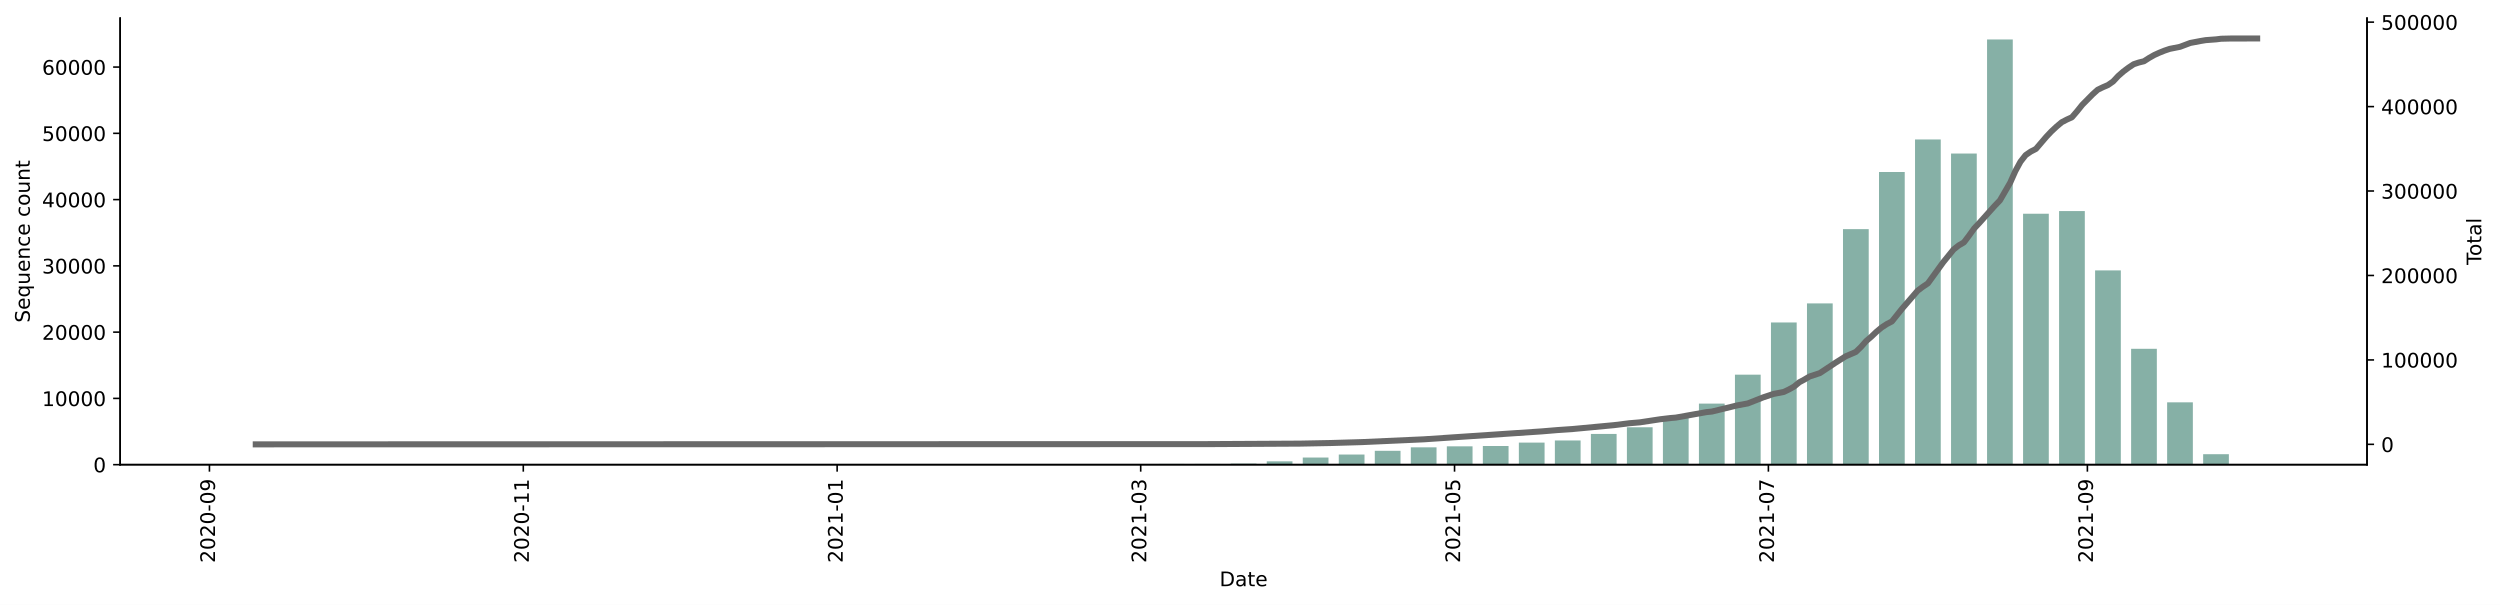
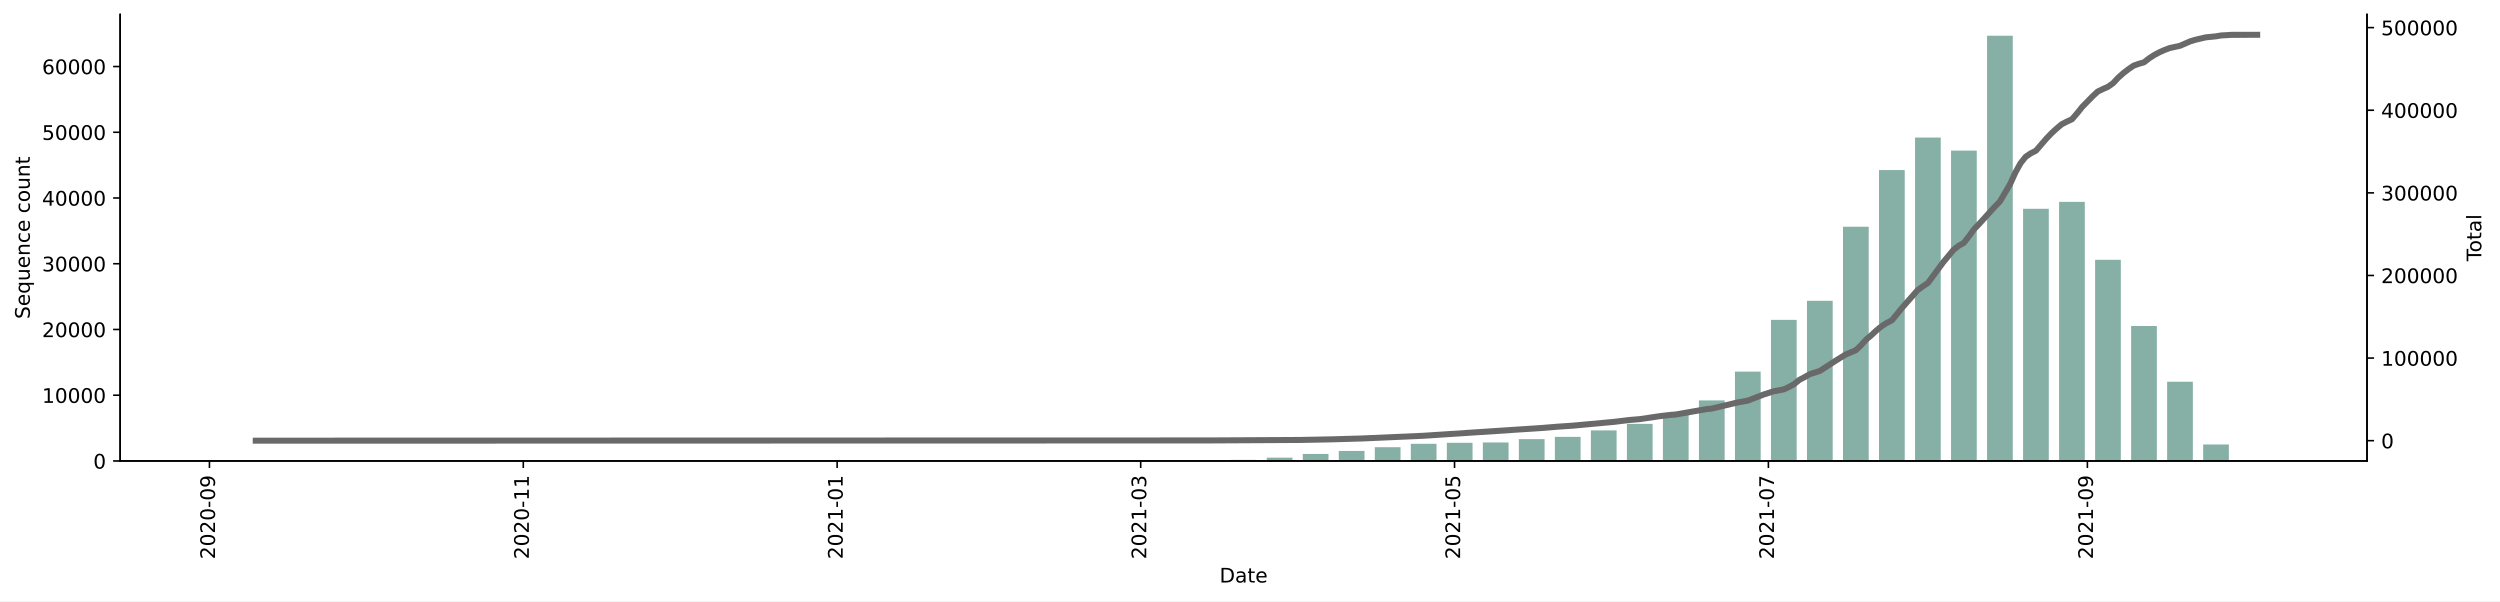
- <svg xmlns="http://www.w3.org/2000/svg" xmlns:xlink="http://www.w3.org/1999/xlink" height="300.45pt" version="1.1" viewBox="0 0 1241.744 300.45" width="1241.744pt">
+ <svg xmlns="http://www.w3.org/2000/svg" xmlns:xlink="http://www.w3.org/1999/xlink" height="298.621pt" version="1.1" viewBox="0 0 1241.744 298.621" width="1241.744pt">
  <defs>
    <style type="text/css">*{stroke-linecap:butt;stroke-linejoin:round;}</style>
  </defs>
  <g id="figure_1">
    <g id="patch_1">
-       <path d="M 0 300.45  L 1241.744 300.45  L 1241.744 0  L 0 0  z " style="fill:#ffffff;" />
+       <path d="M 0 298.621  L 1241.744 298.621  L 1241.744 0  L 0 0  z " style="fill:#ffffff;" />
    </g>
    <g id="axes_1">
      <g id="patch_2">
-         <path d="M 59.691 230.789  L 1175.691 230.789  L 1175.691 9.029  L 59.691 9.029  z " style="fill:#ffffff;" />
+         <path d="M 59.691 228.96  L 1175.691 228.96  L 1175.691 7.2  L 59.691 7.2  z " style="fill:#ffffff;" />
      </g>
      <g id="patch_3">
-         <path clip-path="url(#p1d1ba08c7b)" d="M 110.418 230.789  L 123.196 230.789  L 123.196 230.786  L 110.418 230.786  z " style="fill:#86b0a6;" />
+         <path clip-path="url(#p1237e30889)" d="M 110.418 228.96  L 123.196 228.96  L 123.196 228.957  L 110.418 228.957  z " style="fill:#86b0a6;" />
      </g>
      <g id="patch_4">
-         <path clip-path="url(#p1d1ba08c7b)" d="M 146.195 230.789  L 158.973 230.789  L 158.973 230.786  L 146.195 230.786  z " style="fill:#86b0a6;" />
+         <path clip-path="url(#p1237e30889)" d="M 146.195 228.96  L 158.973 228.96  L 158.973 228.957  L 146.195 228.957  z " style="fill:#86b0a6;" />
      </g>
      <g id="patch_5">
-         <path clip-path="url(#p1d1ba08c7b)" d="M 235.639 230.789  L 248.417 230.789  L 248.417 230.786  L 235.639 230.786  z " style="fill:#86b0a6;" />
+         <path clip-path="url(#p1237e30889)" d="M 235.639 228.96  L 248.417 228.96  L 248.417 228.957  L 235.639 228.957  z " style="fill:#86b0a6;" />
      </g>
      <g id="patch_6">
-         <path clip-path="url(#p1d1ba08c7b)" d="M 253.528 230.789  L 266.305 230.789  L 266.305 230.786  L 253.528 230.786  z " style="fill:#86b0a6;" />
+         <path clip-path="url(#p1237e30889)" d="M 253.528 228.96  L 266.305 228.96  L 266.305 228.957  L 253.528 228.957  z " style="fill:#86b0a6;" />
      </g>
      <g id="patch_7">
-         <path clip-path="url(#p1d1ba08c7b)" d="M 289.305 230.789  L 302.083 230.789  L 302.083 230.786  L 289.305 230.786  z " style="fill:#86b0a6;" />
+         <path clip-path="url(#p1237e30889)" d="M 289.305 228.96  L 302.083 228.96  L 302.083 228.957  L 289.305 228.957  z " style="fill:#86b0a6;" />
      </g>
      <g id="patch_8">
-         <path clip-path="url(#p1d1ba08c7b)" d="M 325.082 230.789  L 337.86 230.789  L 337.86 230.786  L 325.082 230.786  z " style="fill:#86b0a6;" />
+         <path clip-path="url(#p1237e30889)" d="M 325.082 228.96  L 337.86 228.96  L 337.86 228.957  L 325.082 228.957  z " style="fill:#86b0a6;" />
      </g>
      <g id="patch_9">
-         <path clip-path="url(#p1d1ba08c7b)" d="M 342.971 230.789  L 355.749 230.789  L 355.749 230.783  L 342.971 230.783  z " style="fill:#86b0a6;" />
+         <path clip-path="url(#p1237e30889)" d="M 342.971 228.96  L 355.749 228.96  L 355.749 228.953  L 342.971 228.953  z " style="fill:#86b0a6;" />
      </g>
      <g id="patch_10">
-         <path clip-path="url(#p1d1ba08c7b)" d="M 360.86 230.789  L 373.637 230.789  L 373.637 230.786  L 360.86 230.786  z " style="fill:#86b0a6;" />
+         <path clip-path="url(#p1237e30889)" d="M 360.86 228.96  L 373.637 228.96  L 373.637 228.957  L 360.86 228.957  z " style="fill:#86b0a6;" />
      </g>
      <g id="patch_11">
-         <path clip-path="url(#p1d1ba08c7b)" d="M 378.749 230.789  L 391.526 230.789  L 391.526 230.786  L 378.749 230.786  z " style="fill:#86b0a6;" />
+         <path clip-path="url(#p1237e30889)" d="M 378.749 228.96  L 391.526 228.96  L 391.526 228.957  L 378.749 228.957  z " style="fill:#86b0a6;" />
      </g>
      <g id="patch_12">
-         <path clip-path="url(#p1d1ba08c7b)" d="M 414.526 230.789  L 427.304 230.789  L 427.304 230.677  L 414.526 230.677  z " style="fill:#86b0a6;" />
+         <path clip-path="url(#p1237e30889)" d="M 414.526 228.96  L 427.304 228.96  L 427.304 228.849  L 414.526 228.849  z " style="fill:#86b0a6;" />
      </g>
      <g id="patch_13">
-         <path clip-path="url(#p1d1ba08c7b)" d="M 432.415 230.789  L 445.192 230.789  L 445.192 230.786  L 432.415 230.786  z " style="fill:#86b0a6;" />
+         <path clip-path="url(#p1237e30889)" d="M 432.415 228.96  L 445.192 228.96  L 445.192 228.957  L 432.415 228.957  z " style="fill:#86b0a6;" />
      </g>
      <g id="patch_14">
-         <path clip-path="url(#p1d1ba08c7b)" d="M 450.303 230.789  L 463.081 230.789  L 463.081 230.786  L 450.303 230.786  z " style="fill:#86b0a6;" />
+         <path clip-path="url(#p1237e30889)" d="M 450.303 228.96  L 463.081 228.96  L 463.081 228.957  L 450.303 228.957  z " style="fill:#86b0a6;" />
      </g>
      <g id="patch_15">
-         <path clip-path="url(#p1d1ba08c7b)" d="M 468.192 230.789  L 480.97 230.789  L 480.97 230.766  L 468.192 230.766  z " style="fill:#86b0a6;" />
+         <path clip-path="url(#p1237e30889)" d="M 468.192 228.96  L 480.97 228.96  L 480.97 228.937  L 468.192 228.937  z " style="fill:#86b0a6;" />
      </g>
      <g id="patch_16">
-         <path clip-path="url(#p1d1ba08c7b)" d="M 486.081 230.789  L 498.858 230.789  L 498.858 230.713  L 486.081 230.713  z " style="fill:#86b0a6;" />
+         <path clip-path="url(#p1237e30889)" d="M 486.081 228.96  L 498.858 228.96  L 498.858 228.885  L 486.081 228.885  z " style="fill:#86b0a6;" />
      </g>
      <g id="patch_17">
-         <path clip-path="url(#p1d1ba08c7b)" d="M 503.97 230.789  L 516.747 230.789  L 516.747 230.634  L 503.97 230.634  z " style="fill:#86b0a6;" />
+         <path clip-path="url(#p1237e30889)" d="M 503.97 228.96  L 516.747 228.96  L 516.747 228.807  L 503.97 228.807  z " style="fill:#86b0a6;" />
      </g>
      <g id="patch_18">
-         <path clip-path="url(#p1d1ba08c7b)" d="M 521.858 230.789  L 534.636 230.789  L 534.636 230.786  L 521.858 230.786  z " style="fill:#86b0a6;" />
+         <path clip-path="url(#p1237e30889)" d="M 521.858 228.96  L 534.636 228.96  L 534.636 228.957  L 521.858 228.957  z " style="fill:#86b0a6;" />
      </g>
      <g id="patch_19">
-         <path clip-path="url(#p1d1ba08c7b)" d="M 539.747 230.789  L 552.525 230.789  L 552.525 230.769  L 539.747 230.769  z " style="fill:#86b0a6;" />
+         <path clip-path="url(#p1237e30889)" d="M 539.747 228.96  L 552.525 228.96  L 552.525 228.94  L 539.747 228.94  z " style="fill:#86b0a6;" />
      </g>
      <g id="patch_20">
-         <path clip-path="url(#p1d1ba08c7b)" d="M 557.636 230.789  L 570.413 230.789  L 570.413 230.654  L 557.636 230.654  z " style="fill:#86b0a6;" />
+         <path clip-path="url(#p1237e30889)" d="M 557.636 228.96  L 570.413 228.96  L 570.413 228.826  L 557.636 228.826  z " style="fill:#86b0a6;" />
      </g>
      <g id="patch_21">
-         <path clip-path="url(#p1d1ba08c7b)" d="M 575.524 230.789  L 588.302 230.789  L 588.302 230.45  L 575.524 230.45  z " style="fill:#86b0a6;" />
+         <path clip-path="url(#p1237e30889)" d="M 575.524 228.96  L 588.302 228.96  L 588.302 228.624  L 575.524 228.624  z " style="fill:#86b0a6;" />
      </g>
      <g id="patch_22">
-         <path clip-path="url(#p1d1ba08c7b)" d="M 593.413 230.789  L 606.191 230.789  L 606.191 230.444  L 593.413 230.444  z " style="fill:#86b0a6;" />
+         <path clip-path="url(#p1237e30889)" d="M 593.413 228.96  L 606.191 228.96  L 606.191 228.617  L 593.413 228.617  z " style="fill:#86b0a6;" />
      </g>
      <g id="patch_23">
-         <path clip-path="url(#p1d1ba08c7b)" d="M 611.302 230.789  L 624.079 230.789  L 624.079 230.256  L 611.302 230.256  z " style="fill:#86b0a6;" />
+         <path clip-path="url(#p1237e30889)" d="M 611.302 228.96  L 624.079 228.96  L 624.079 228.431  L 611.302 228.431  z " style="fill:#86b0a6;" />
      </g>
      <g id="patch_24">
-         <path clip-path="url(#p1d1ba08c7b)" d="M 629.191 230.789  L 641.968 230.789  L 641.968 229.13  L 629.191 229.13  z " style="fill:#86b0a6;" />
+         <path clip-path="url(#p1237e30889)" d="M 629.191 228.96  L 641.968 228.96  L 641.968 227.314  L 629.191 227.314  z " style="fill:#86b0a6;" />
      </g>
      <g id="patch_25">
-         <path clip-path="url(#p1d1ba08c7b)" d="M 647.079 230.789  L 659.857 230.789  L 659.857 227.255  L 647.079 227.255  z " style="fill:#86b0a6;" />
+         <path clip-path="url(#p1237e30889)" d="M 647.079 228.96  L 659.857 228.96  L 659.857 225.453  L 647.079 225.453  z " style="fill:#86b0a6;" />
      </g>
      <g id="patch_26">
-         <path clip-path="url(#p1d1ba08c7b)" d="M 664.968 230.789  L 677.746 230.789  L 677.746 225.757  L 664.968 225.757  z " style="fill:#86b0a6;" />
+         <path clip-path="url(#p1237e30889)" d="M 664.968 228.96  L 677.746 228.96  L 677.746 223.967  L 664.968 223.967  z " style="fill:#86b0a6;" />
      </g>
      <g id="patch_27">
-         <path clip-path="url(#p1d1ba08c7b)" d="M 682.857 230.789  L 695.634 230.789  L 695.634 223.904  L 682.857 223.904  z " style="fill:#86b0a6;" />
+         <path clip-path="url(#p1237e30889)" d="M 682.857 228.96  L 695.634 228.96  L 695.634 222.129  L 682.857 222.129  z " style="fill:#86b0a6;" />
      </g>
      <g id="patch_28">
-         <path clip-path="url(#p1d1ba08c7b)" d="M 700.745 230.789  L 713.523 230.789  L 713.523 222.193  L 700.745 222.193  z " style="fill:#86b0a6;" />
+         <path clip-path="url(#p1237e30889)" d="M 700.745 228.96  L 713.523 228.96  L 713.523 220.431  L 700.745 220.431  z " style="fill:#86b0a6;" />
      </g>
      <g id="patch_29">
-         <path clip-path="url(#p1d1ba08c7b)" d="M 718.634 230.789  L 731.412 230.789  L 731.412 221.689  L 718.634 221.689  z " style="fill:#86b0a6;" />
+         <path clip-path="url(#p1237e30889)" d="M 718.634 228.96  L 731.412 228.96  L 731.412 219.931  L 718.634 219.931  z " style="fill:#86b0a6;" />
      </g>
      <g id="patch_30">
-         <path clip-path="url(#p1d1ba08c7b)" d="M 736.523 230.789  L 749.3 230.789  L 749.3 221.522  L 736.523 221.522  z " style="fill:#86b0a6;" />
+         <path clip-path="url(#p1237e30889)" d="M 736.523 228.96  L 749.3 228.96  L 749.3 219.765  L 736.523 219.765  z " style="fill:#86b0a6;" />
      </g>
      <g id="patch_31">
-         <path clip-path="url(#p1d1ba08c7b)" d="M 754.411 230.789  L 767.189 230.789  L 767.189 219.85  L 754.411 219.85  z " style="fill:#86b0a6;" />
+         <path clip-path="url(#p1237e30889)" d="M 754.411 228.96  L 767.189 228.96  L 767.189 218.106  L 754.411 218.106  z " style="fill:#86b0a6;" />
      </g>
      <g id="patch_32">
-         <path clip-path="url(#p1d1ba08c7b)" d="M 772.3 230.789  L 785.078 230.789  L 785.078 218.767  L 772.3 218.767  z " style="fill:#86b0a6;" />
+         <path clip-path="url(#p1237e30889)" d="M 772.3 228.96  L 785.078 228.96  L 785.078 217.002  L 772.3 217.002  z " style="fill:#86b0a6;" />
      </g>
      <g id="patch_33">
-         <path clip-path="url(#p1d1ba08c7b)" d="M 790.189 230.789  L 802.967 230.789  L 802.967 215.542  L 790.189 215.542  z " style="fill:#86b0a6;" />
+         <path clip-path="url(#p1237e30889)" d="M 790.189 228.96  L 802.967 228.96  L 802.967 213.792  L 790.189 213.792  z " style="fill:#86b0a6;" />
      </g>
      <g id="patch_34">
-         <path clip-path="url(#p1d1ba08c7b)" d="M 808.078 230.789  L 820.855 230.789  L 820.855 212.221  L 808.078 212.221  z " style="fill:#86b0a6;" />
+         <path clip-path="url(#p1237e30889)" d="M 808.078 228.96  L 820.855 228.96  L 820.855 210.537  L 808.078 210.537  z " style="fill:#86b0a6;" />
      </g>
      <g id="patch_35">
-         <path clip-path="url(#p1d1ba08c7b)" d="M 825.966 230.789  L 838.744 230.789  L 838.744 207.633  L 825.966 207.633  z " style="fill:#86b0a6;" />
+         <path clip-path="url(#p1237e30889)" d="M 825.966 228.96  L 838.744 228.96  L 838.744 205.978  L 825.966 205.978  z " style="fill:#86b0a6;" />
      </g>
      <g id="patch_36">
-         <path clip-path="url(#p1d1ba08c7b)" d="M 843.855 230.789  L 856.633 230.789  L 856.633 200.459  L 843.855 200.459  z " style="fill:#86b0a6;" />
+         <path clip-path="url(#p1237e30889)" d="M 843.855 228.96  L 856.633 228.96  L 856.633 198.866  L 843.855 198.866  z " style="fill:#86b0a6;" />
      </g>
      <g id="patch_37">
-         <path clip-path="url(#p1d1ba08c7b)" d="M 861.744 230.789  L 874.521 230.789  L 874.521 186.083  L 861.744 186.083  z " style="fill:#86b0a6;" />
+         <path clip-path="url(#p1237e30889)" d="M 861.744 228.96  L 874.521 228.96  L 874.521 184.584  L 861.744 184.584  z " style="fill:#86b0a6;" />
      </g>
      <g id="patch_38">
-         <path clip-path="url(#p1d1ba08c7b)" d="M 879.632 230.789  L 892.41 230.789  L 892.41 160.183  L 879.632 160.183  z " style="fill:#86b0a6;" />
+         <path clip-path="url(#p1237e30889)" d="M 879.632 228.96  L 892.41 228.96  L 892.41 158.876  L 879.632 158.876  z " style="fill:#86b0a6;" />
      </g>
      <g id="patch_39">
-         <path clip-path="url(#p1d1ba08c7b)" d="M 897.521 230.789  L 910.299 230.789  L 910.299 150.688  L 897.521 150.688  z " style="fill:#86b0a6;" />
+         <path clip-path="url(#p1237e30889)" d="M 897.521 228.96  L 910.299 228.96  L 910.299 149.406  L 897.521 149.406  z " style="fill:#86b0a6;" />
      </g>
      <g id="patch_40">
-         <path clip-path="url(#p1d1ba08c7b)" d="M 915.41 230.789  L 928.188 230.789  L 928.188 113.796  L 915.41 113.796  z " style="fill:#86b0a6;" />
+         <path clip-path="url(#p1237e30889)" d="M 915.41 228.96  L 928.188 228.96  L 928.188 112.622  L 915.41 112.622  z " style="fill:#86b0a6;" />
      </g>
      <g id="patch_41">
-         <path clip-path="url(#p1d1ba08c7b)" d="M 933.299 230.789  L 946.076 230.789  L 946.076 85.43  L 933.299 85.43  z " style="fill:#86b0a6;" />
+         <path clip-path="url(#p1237e30889)" d="M 933.299 228.96  L 946.076 228.96  L 946.076 84.481  L 933.299 84.481  z " style="fill:#86b0a6;" />
      </g>
      <g id="patch_42">
-         <path clip-path="url(#p1d1ba08c7b)" d="M 951.187 230.789  L 963.965 230.789  L 963.965 69.271  L 951.187 69.271  z " style="fill:#86b0a6;" />
+         <path clip-path="url(#p1237e30889)" d="M 951.187 228.96  L 963.965 228.96  L 963.965 68.298  L 951.187 68.298  z " style="fill:#86b0a6;" />
      </g>
      <g id="patch_43">
-         <path clip-path="url(#p1d1ba08c7b)" d="M 969.076 230.789  L 981.854 230.789  L 981.854 76.274  L 969.076 76.274  z " style="fill:#86b0a6;" />
+         <path clip-path="url(#p1237e30889)" d="M 969.076 228.96  L 981.854 228.96  L 981.854 74.796  L 969.076 74.796  z " style="fill:#86b0a6;" />
      </g>
      <g id="patch_44">
-         <path clip-path="url(#p1d1ba08c7b)" d="M 986.965 230.789  L 999.742 230.789  L 999.742 19.589  L 986.965 19.589  z " style="fill:#86b0a6;" />
+         <path clip-path="url(#p1237e30889)" d="M 986.965 228.96  L 999.742 228.96  L 999.742 17.76  L 986.965 17.76  z " style="fill:#86b0a6;" />
      </g>
      <g id="patch_45">
-         <path clip-path="url(#p1d1ba08c7b)" d="M 1004.853 230.789  L 1017.631 230.789  L 1017.631 106.16  L 1004.853 106.16  z " style="fill:#86b0a6;" />
+         <path clip-path="url(#p1237e30889)" d="M 1004.853 228.96  L 1017.631 228.96  L 1017.631 103.701  L 1004.853 103.701  z " style="fill:#86b0a6;" />
      </g>
      <g id="patch_46">
-         <path clip-path="url(#p1d1ba08c7b)" d="M 1022.742 230.789  L 1035.52 230.789  L 1035.52 104.827  L 1022.742 104.827  z " style="fill:#86b0a6;" />
+         <path clip-path="url(#p1237e30889)" d="M 1022.742 228.96  L 1035.52 228.96  L 1035.52 100.263  L 1022.742 100.263  z " style="fill:#86b0a6;" />
      </g>
      <g id="patch_47">
-         <path clip-path="url(#p1d1ba08c7b)" d="M 1040.631 230.789  L 1053.409 230.789  L 1053.409 134.295  L 1040.631 134.295  z " style="fill:#86b0a6;" />
+         <path clip-path="url(#p1237e30889)" d="M 1040.631 228.96  L 1053.409 228.96  L 1053.409 129.037  L 1040.631 129.037  z " style="fill:#86b0a6;" />
      </g>
      <g id="patch_48">
-         <path clip-path="url(#p1d1ba08c7b)" d="M 1058.52 230.789  L 1071.297 230.789  L 1071.297 173.242  L 1058.52 173.242  z " style="fill:#86b0a6;" />
+         <path clip-path="url(#p1237e30889)" d="M 1058.52 228.96  L 1071.297 228.96  L 1071.297 161.912  L 1058.52 161.912  z " style="fill:#86b0a6;" />
      </g>
      <g id="patch_49">
-         <path clip-path="url(#p1d1ba08c7b)" d="M 1076.408 230.789  L 1089.186 230.789  L 1089.186 199.853  L 1076.408 199.853  z " style="fill:#86b0a6;" />
+         <path clip-path="url(#p1237e30889)" d="M 1076.408 228.96  L 1089.186 228.96  L 1089.186 189.596  L 1076.408 189.596  z " style="fill:#86b0a6;" />
      </g>
      <g id="patch_50">
-         <path clip-path="url(#p1d1ba08c7b)" d="M 1094.297 230.789  L 1107.075 230.789  L 1107.075 225.599  L 1094.297 225.599  z " style="fill:#86b0a6;" />
+         <path clip-path="url(#p1237e30889)" d="M 1094.297 228.96  L 1107.075 228.96  L 1107.075 220.754  L 1094.297 220.754  z " style="fill:#86b0a6;" />
      </g>
      <g id="patch_51">
-         <path clip-path="url(#p1d1ba08c7b)" d="M 1112.186 230.789  L 1124.963 230.789  L 1124.963 230.773  L 1112.186 230.773  z " style="fill:#86b0a6;" />
+         <path clip-path="url(#p1237e30889)" d="M 1112.186 228.96  L 1124.963 228.96  L 1124.963 228.944  L 1112.186 228.944  z " style="fill:#86b0a6;" />
      </g>
      <g id="matplotlib.axis_1">
        <g id="xtick_1">
          <g id="line2d_1">
            <defs>
-               <path d="M 0 0  L 0 3.5  " id="ma841984454" style="stroke:#000000;stroke-width:0.8;" />
+               <path d="M 0 0  L 0 3.5  " id="mb251c8ce4f" style="stroke:#000000;stroke-width:0.8;" />
            </defs>
            <g>
-               <use style="stroke:#000000;stroke-width:0.8;" x="104.029" xlink:href="#ma841984454" y="230.789" />
+               <use style="stroke:#000000;stroke-width:0.8;" x="104.029" xlink:href="#mb251c8ce4f" y="228.96" />
            </g>
          </g>
          <g id="text_1">
-             <g transform="translate(106.7884 279.5719)rotate(-90)scale(0.1 -0.1)">
+             <g transform="translate(106.7884 277.7428)rotate(-90)scale(0.1 -0.1)">
              <defs>
                <path d="M 1228 531  L 3431 531  L 3431 0  L 469 0  L 469 531  Q 828 903 1448 1529  Q 2069 2156 2228 2338  Q 2531 2678 2651 2914  Q 2772 3150 2772 3378  Q 2772 3750 2511 3984  Q 2250 4219 1831 4219  Q 1534 4219 1204 4116  Q 875 4013 500 3803  L 500 4441  Q 881 4594 1212 4672  Q 1544 4750 1819 4750  Q 2544 4750 2975 4387  Q 3406 4025 3406 3419  Q 3406 3131 3298 2873  Q 3191 2616 2906 2266  Q 2828 2175 2409 1742  Q 1991 1309 1228 531  z " id="DejaVuSans-32" transform="scale(0.015625)" />
                <path d="M 2034 4250  Q 1547 4250 1301 3770  Q 1056 3291 1056 2328  Q 1056 1369 1301 889  Q 1547 409 2034 409  Q 2525 409 2770 889  Q 3016 1369 3016 2328  Q 3016 3291 2770 3770  Q 2525 4250 2034 4250  z M 2034 4750  Q 2819 4750 3233 4129  Q 3647 3509 3647 2328  Q 3647 1150 3233 529  Q 2819 -91 2034 -91  Q 1250 -91 836 529  Q 422 1150 422 2328  Q 422 3509 836 4129  Q 1250 4750 2034 4750  z " id="DejaVuSans-30" transform="scale(0.015625)" />
                <path d="M 313 2009  L 1997 2009  L 1997 1497  L 313 1497  L 313 2009  z " id="DejaVuSans-2d" transform="scale(0.015625)" />
                <path d="M 703 97  L 703 672  Q 941 559 1184 500  Q 1428 441 1663 441  Q 2288 441 2617 861  Q 2947 1281 2994 2138  Q 2813 1869 2534 1725  Q 2256 1581 1919 1581  Q 1219 1581 811 2004  Q 403 2428 403 3163  Q 403 3881 828 4315  Q 1253 4750 1959 4750  Q 2769 4750 3195 4129  Q 3622 3509 3622 2328  Q 3622 1225 3098 567  Q 2575 -91 1691 -91  Q 1453 -91 1209 -44  Q 966 3 703 97  z M 1959 2075  Q 2384 2075 2632 2365  Q 2881 2656 2881 3163  Q 2881 3666 2632 3958  Q 2384 4250 1959 4250  Q 1534 4250 1286 3958  Q 1038 3666 1038 3163  Q 1038 2656 1286 2365  Q 1534 2075 1959 2075  z " id="DejaVuSans-39" transform="scale(0.015625)" />
              </defs>
              <use xlink:href="#DejaVuSans-32" />
              <use x="63.623" xlink:href="#DejaVuSans-30" />
              <use x="127.246" xlink:href="#DejaVuSans-32" />
              <use x="190.869" xlink:href="#DejaVuSans-30" />
              <use x="254.492" xlink:href="#DejaVuSans-2d" />
              <use x="290.576" xlink:href="#DejaVuSans-30" />
              <use x="354.199" xlink:href="#DejaVuSans-39" />
            </g>
          </g>
        </g>
        <g id="xtick_2">
          <g id="line2d_2">
            <g>
-               <use style="stroke:#000000;stroke-width:0.8;" x="259.916" xlink:href="#ma841984454" y="230.789" />
+               <use style="stroke:#000000;stroke-width:0.8;" x="259.916" xlink:href="#mb251c8ce4f" y="228.96" />
            </g>
          </g>
          <g id="text_2">
-             <g transform="translate(262.6758 279.5719)rotate(-90)scale(0.1 -0.1)">
+             <g transform="translate(262.6758 277.7428)rotate(-90)scale(0.1 -0.1)">
              <defs>
                <path d="M 794 531  L 1825 531  L 1825 4091  L 703 3866  L 703 4441  L 1819 4666  L 2450 4666  L 2450 531  L 3481 531  L 3481 0  L 794 0  L 794 531  z " id="DejaVuSans-31" transform="scale(0.015625)" />
              </defs>
              <use xlink:href="#DejaVuSans-32" />
              <use x="63.623" xlink:href="#DejaVuSans-30" />
              <use x="127.246" xlink:href="#DejaVuSans-32" />
              <use x="190.869" xlink:href="#DejaVuSans-30" />
              <use x="254.492" xlink:href="#DejaVuSans-2d" />
              <use x="290.576" xlink:href="#DejaVuSans-31" />
              <use x="354.199" xlink:href="#DejaVuSans-31" />
            </g>
          </g>
        </g>
        <g id="xtick_3">
          <g id="line2d_3">
            <g>
-               <use style="stroke:#000000;stroke-width:0.8;" x="415.804" xlink:href="#ma841984454" y="230.789" />
+               <use style="stroke:#000000;stroke-width:0.8;" x="415.804" xlink:href="#mb251c8ce4f" y="228.96" />
            </g>
          </g>
          <g id="text_3">
-             <g transform="translate(418.5631 279.5719)rotate(-90)scale(0.1 -0.1)">
+             <g transform="translate(418.5631 277.7428)rotate(-90)scale(0.1 -0.1)">
              <use xlink:href="#DejaVuSans-32" />
              <use x="63.623" xlink:href="#DejaVuSans-30" />
              <use x="127.246" xlink:href="#DejaVuSans-32" />
              <use x="190.869" xlink:href="#DejaVuSans-31" />
              <use x="254.492" xlink:href="#DejaVuSans-2d" />
              <use x="290.576" xlink:href="#DejaVuSans-30" />
              <use x="354.199" xlink:href="#DejaVuSans-31" />
            </g>
          </g>
        </g>
        <g id="xtick_4">
          <g id="line2d_4">
            <g>
-               <use style="stroke:#000000;stroke-width:0.8;" x="566.58" xlink:href="#ma841984454" y="230.789" />
+               <use style="stroke:#000000;stroke-width:0.8;" x="566.58" xlink:href="#mb251c8ce4f" y="228.96" />
            </g>
          </g>
          <g id="text_4">
-             <g transform="translate(569.3394 279.5719)rotate(-90)scale(0.1 -0.1)">
+             <g transform="translate(569.3394 277.7428)rotate(-90)scale(0.1 -0.1)">
              <defs>
                <path d="M 2597 2516  Q 3050 2419 3304 2112  Q 3559 1806 3559 1356  Q 3559 666 3084 287  Q 2609 -91 1734 -91  Q 1441 -91 1130 -33  Q 819 25 488 141  L 488 750  Q 750 597 1062 519  Q 1375 441 1716 441  Q 2309 441 2620 675  Q 2931 909 2931 1356  Q 2931 1769 2642 2001  Q 2353 2234 1838 2234  L 1294 2234  L 1294 2753  L 1863 2753  Q 2328 2753 2575 2939  Q 2822 3125 2822 3475  Q 2822 3834 2567 4026  Q 2313 4219 1838 4219  Q 1578 4219 1281 4162  Q 984 4106 628 3988  L 628 4550  Q 988 4650 1302 4700  Q 1616 4750 1894 4750  Q 2613 4750 3031 4423  Q 3450 4097 3450 3541  Q 3450 3153 3228 2886  Q 3006 2619 2597 2516  z " id="DejaVuSans-33" transform="scale(0.015625)" />
              </defs>
              <use xlink:href="#DejaVuSans-32" />
              <use x="63.623" xlink:href="#DejaVuSans-30" />
              <use x="127.246" xlink:href="#DejaVuSans-32" />
              <use x="190.869" xlink:href="#DejaVuSans-31" />
              <use x="254.492" xlink:href="#DejaVuSans-2d" />
              <use x="290.576" xlink:href="#DejaVuSans-30" />
              <use x="354.199" xlink:href="#DejaVuSans-33" />
            </g>
          </g>
        </g>
        <g id="xtick_5">
          <g id="line2d_5">
            <g>
-               <use style="stroke:#000000;stroke-width:0.8;" x="722.467" xlink:href="#ma841984454" y="230.789" />
+               <use style="stroke:#000000;stroke-width:0.8;" x="722.467" xlink:href="#mb251c8ce4f" y="228.96" />
            </g>
          </g>
          <g id="text_5">
-             <g transform="translate(725.2267 279.5719)rotate(-90)scale(0.1 -0.1)">
+             <g transform="translate(725.2267 277.7428)rotate(-90)scale(0.1 -0.1)">
              <defs>
                <path d="M 691 4666  L 3169 4666  L 3169 4134  L 1269 4134  L 1269 2991  Q 1406 3038 1543 3061  Q 1681 3084 1819 3084  Q 2600 3084 3056 2656  Q 3513 2228 3513 1497  Q 3513 744 3044 326  Q 2575 -91 1722 -91  Q 1428 -91 1123 -41  Q 819 9 494 109  L 494 744  Q 775 591 1075 516  Q 1375 441 1709 441  Q 2250 441 2565 725  Q 2881 1009 2881 1497  Q 2881 1984 2565 2268  Q 2250 2553 1709 2553  Q 1456 2553 1204 2497  Q 953 2441 691 2322  L 691 4666  z " id="DejaVuSans-35" transform="scale(0.015625)" />
              </defs>
              <use xlink:href="#DejaVuSans-32" />
              <use x="63.623" xlink:href="#DejaVuSans-30" />
              <use x="127.246" xlink:href="#DejaVuSans-32" />
              <use x="190.869" xlink:href="#DejaVuSans-31" />
              <use x="254.492" xlink:href="#DejaVuSans-2d" />
              <use x="290.576" xlink:href="#DejaVuSans-30" />
              <use x="354.199" xlink:href="#DejaVuSans-35" />
            </g>
          </g>
        </g>
        <g id="xtick_6">
          <g id="line2d_6">
            <g>
-               <use style="stroke:#000000;stroke-width:0.8;" x="878.355" xlink:href="#ma841984454" y="230.789" />
+               <use style="stroke:#000000;stroke-width:0.8;" x="878.355" xlink:href="#mb251c8ce4f" y="228.96" />
            </g>
          </g>
          <g id="text_6">
-             <g transform="translate(881.1141 279.5719)rotate(-90)scale(0.1 -0.1)">
+             <g transform="translate(881.1141 277.7428)rotate(-90)scale(0.1 -0.1)">
              <defs>
                <path d="M 525 4666  L 3525 4666  L 3525 4397  L 1831 0  L 1172 0  L 2766 4134  L 525 4134  L 525 4666  z " id="DejaVuSans-37" transform="scale(0.015625)" />
              </defs>
              <use xlink:href="#DejaVuSans-32" />
              <use x="63.623" xlink:href="#DejaVuSans-30" />
              <use x="127.246" xlink:href="#DejaVuSans-32" />
              <use x="190.869" xlink:href="#DejaVuSans-31" />
              <use x="254.492" xlink:href="#DejaVuSans-2d" />
              <use x="290.576" xlink:href="#DejaVuSans-30" />
              <use x="354.199" xlink:href="#DejaVuSans-37" />
            </g>
          </g>
        </g>
        <g id="xtick_7">
          <g id="line2d_7">
            <g>
-               <use style="stroke:#000000;stroke-width:0.8;" x="1036.798" xlink:href="#ma841984454" y="230.789" />
+               <use style="stroke:#000000;stroke-width:0.8;" x="1036.798" xlink:href="#mb251c8ce4f" y="228.96" />
            </g>
          </g>
          <g id="text_7">
-             <g transform="translate(1039.557 279.5719)rotate(-90)scale(0.1 -0.1)">
+             <g transform="translate(1039.557 277.7428)rotate(-90)scale(0.1 -0.1)">
              <use xlink:href="#DejaVuSans-32" />
              <use x="63.623" xlink:href="#DejaVuSans-30" />
              <use x="127.246" xlink:href="#DejaVuSans-32" />
              <use x="190.869" xlink:href="#DejaVuSans-31" />
              <use x="254.492" xlink:href="#DejaVuSans-2d" />
              <use x="290.576" xlink:href="#DejaVuSans-30" />
              <use x="354.199" xlink:href="#DejaVuSans-39" />
            </g>
          </g>
        </g>
        <g id="text_8">
-           <g transform="translate(605.7398 291.1704)scale(0.1 -0.1)">
+           <g transform="translate(605.7398 289.3413)scale(0.1 -0.1)">
            <defs>
              <path d="M 1259 4147  L 1259 519  L 2022 519  Q 2988 519 3436 956  Q 3884 1394 3884 2338  Q 3884 3275 3436 3711  Q 2988 4147 2022 4147  L 1259 4147  z M 628 4666  L 1925 4666  Q 3281 4666 3915 4102  Q 4550 3538 4550 2338  Q 4550 1131 3912 565  Q 3275 0 1925 0  L 628 0  L 628 4666  z " id="DejaVuSans-44" transform="scale(0.015625)" />
              <path d="M 2194 1759  Q 1497 1759 1228 1600  Q 959 1441 959 1056  Q 959 750 1161 570  Q 1363 391 1709 391  Q 2188 391 2477 730  Q 2766 1069 2766 1631  L 2766 1759  L 2194 1759  z M 3341 1997  L 3341 0  L 2766 0  L 2766 531  Q 2569 213 2275 61  Q 1981 -91 1556 -91  Q 1019 -91 701 211  Q 384 513 384 1019  Q 384 1609 779 1909  Q 1175 2209 1959 2209  L 2766 2209  L 2766 2266  Q 2766 2663 2505 2880  Q 2244 3097 1772 3097  Q 1472 3097 1187 3025  Q 903 2953 641 2809  L 641 3341  Q 956 3463 1253 3523  Q 1550 3584 1831 3584  Q 2591 3584 2966 3190  Q 3341 2797 3341 1997  z " id="DejaVuSans-61" transform="scale(0.015625)" />
              <path d="M 1172 4494  L 1172 3500  L 2356 3500  L 2356 3053  L 1172 3053  L 1172 1153  Q 1172 725 1289 603  Q 1406 481 1766 481  L 2356 481  L 2356 0  L 1766 0  Q 1100 0 847 248  Q 594 497 594 1153  L 594 3053  L 172 3053  L 172 3500  L 594 3500  L 594 4494  L 1172 4494  z " id="DejaVuSans-74" transform="scale(0.015625)" />
              <path d="M 3597 1894  L 3597 1613  L 953 1613  Q 991 1019 1311 708  Q 1631 397 2203 397  Q 2534 397 2845 478  Q 3156 559 3463 722  L 3463 178  Q 3153 47 2828 -22  Q 2503 -91 2169 -91  Q 1331 -91 842 396  Q 353 884 353 1716  Q 353 2575 817 3079  Q 1281 3584 2069 3584  Q 2775 3584 3186 3129  Q 3597 2675 3597 1894  z M 3022 2063  Q 3016 2534 2758 2815  Q 2500 3097 2075 3097  Q 1594 3097 1305 2825  Q 1016 2553 972 2059  L 3022 2063  z " id="DejaVuSans-65" transform="scale(0.015625)" />
            </defs>
            <use xlink:href="#DejaVuSans-44" />
            <use x="77.002" xlink:href="#DejaVuSans-61" />
            <use x="138.281" xlink:href="#DejaVuSans-74" />
            <use x="177.49" xlink:href="#DejaVuSans-65" />
          </g>
        </g>
      </g>
      <g id="matplotlib.axis_2">
        <g id="ytick_1">
          <g id="line2d_8">
            <defs>
-               <path d="M 0 0  L -3.5 0  " id="m2bdd815c66" style="stroke:#000000;stroke-width:0.8;" />
+               <path d="M 0 0  L -3.5 0  " id="m1d33817e2f" style="stroke:#000000;stroke-width:0.8;" />
            </defs>
            <g>
-               <use style="stroke:#000000;stroke-width:0.8;" x="59.691" xlink:href="#m2bdd815c66" y="230.789" />
+               <use style="stroke:#000000;stroke-width:0.8;" x="59.691" xlink:href="#m1d33817e2f" y="228.96" />
            </g>
          </g>
          <g id="text_9">
-             <g transform="translate(46.32812 234.5884)scale(0.1 -0.1)">
+             <g transform="translate(46.32812 232.7592)scale(0.1 -0.1)">
              <use xlink:href="#DejaVuSans-30" />
            </g>
          </g>
        </g>
        <g id="ytick_2">
          <g id="line2d_9">
            <g>
-               <use style="stroke:#000000;stroke-width:0.8;" x="59.691" xlink:href="#m2bdd815c66" y="197.879" />
+               <use style="stroke:#000000;stroke-width:0.8;" x="59.691" xlink:href="#m1d33817e2f" y="196.306" />
            </g>
          </g>
          <g id="text_10">
-             <g transform="translate(20.87813 201.6778)scale(0.1 -0.1)">
+             <g transform="translate(20.87813 200.1057)scale(0.1 -0.1)">
              <use xlink:href="#DejaVuSans-31" />
              <use x="63.623" xlink:href="#DejaVuSans-30" />
              <use x="127.246" xlink:href="#DejaVuSans-30" />
              <use x="190.869" xlink:href="#DejaVuSans-30" />
              <use x="254.492" xlink:href="#DejaVuSans-30" />
            </g>
          </g>
        </g>
        <g id="ytick_3">
          <g id="line2d_10">
            <g>
-               <use style="stroke:#000000;stroke-width:0.8;" x="59.691" xlink:href="#m2bdd815c66" y="164.968" />
+               <use style="stroke:#000000;stroke-width:0.8;" x="59.691" xlink:href="#m1d33817e2f" y="163.653" />
            </g>
          </g>
          <g id="text_11">
-             <g transform="translate(20.87813 168.7673)scale(0.1 -0.1)">
+             <g transform="translate(20.87813 167.4521)scale(0.1 -0.1)">
              <use xlink:href="#DejaVuSans-32" />
              <use x="63.623" xlink:href="#DejaVuSans-30" />
              <use x="127.246" xlink:href="#DejaVuSans-30" />
              <use x="190.869" xlink:href="#DejaVuSans-30" />
              <use x="254.492" xlink:href="#DejaVuSans-30" />
            </g>
          </g>
        </g>
        <g id="ytick_4">
          <g id="line2d_11">
            <g>
-               <use style="stroke:#000000;stroke-width:0.8;" x="59.691" xlink:href="#m2bdd815c66" y="132.058" />
+               <use style="stroke:#000000;stroke-width:0.8;" x="59.691" xlink:href="#m1d33817e2f" y="130.999" />
            </g>
          </g>
          <g id="text_12">
-             <g transform="translate(20.87813 135.8568)scale(0.1 -0.1)">
+             <g transform="translate(20.87813 134.7985)scale(0.1 -0.1)">
              <use xlink:href="#DejaVuSans-33" />
              <use x="63.623" xlink:href="#DejaVuSans-30" />
              <use x="127.246" xlink:href="#DejaVuSans-30" />
              <use x="190.869" xlink:href="#DejaVuSans-30" />
              <use x="254.492" xlink:href="#DejaVuSans-30" />
            </g>
          </g>
        </g>
        <g id="ytick_5">
          <g id="line2d_12">
            <g>
-               <use style="stroke:#000000;stroke-width:0.8;" x="59.691" xlink:href="#m2bdd815c66" y="99.147" />
+               <use style="stroke:#000000;stroke-width:0.8;" x="59.691" xlink:href="#m1d33817e2f" y="98.346" />
            </g>
          </g>
          <g id="text_13">
-             <g transform="translate(20.87813 102.9463)scale(0.1 -0.1)">
+             <g transform="translate(20.87813 102.145)scale(0.1 -0.1)">
              <defs>
                <path d="M 2419 4116  L 825 1625  L 2419 1625  L 2419 4116  z M 2253 4666  L 3047 4666  L 3047 1625  L 3713 1625  L 3713 1100  L 3047 1100  L 3047 0  L 2419 0  L 2419 1100  L 313 1100  L 313 1709  L 2253 4666  z " id="DejaVuSans-34" transform="scale(0.015625)" />
              </defs>
              <use xlink:href="#DejaVuSans-34" />
              <use x="63.623" xlink:href="#DejaVuSans-30" />
              <use x="127.246" xlink:href="#DejaVuSans-30" />
              <use x="190.869" xlink:href="#DejaVuSans-30" />
              <use x="254.492" xlink:href="#DejaVuSans-30" />
            </g>
          </g>
        </g>
        <g id="ytick_6">
          <g id="line2d_13">
            <g>
-               <use style="stroke:#000000;stroke-width:0.8;" x="59.691" xlink:href="#m2bdd815c66" y="66.237" />
+               <use style="stroke:#000000;stroke-width:0.8;" x="59.691" xlink:href="#m1d33817e2f" y="65.692" />
            </g>
          </g>
          <g id="text_14">
-             <g transform="translate(20.87813 70.03573)scale(0.1 -0.1)">
+             <g transform="translate(20.87813 69.49139)scale(0.1 -0.1)">
              <use xlink:href="#DejaVuSans-35" />
              <use x="63.623" xlink:href="#DejaVuSans-30" />
              <use x="127.246" xlink:href="#DejaVuSans-30" />
              <use x="190.869" xlink:href="#DejaVuSans-30" />
              <use x="254.492" xlink:href="#DejaVuSans-30" />
            </g>
          </g>
        </g>
        <g id="ytick_7">
          <g id="line2d_14">
            <g>
-               <use style="stroke:#000000;stroke-width:0.8;" x="59.691" xlink:href="#m2bdd815c66" y="33.326" />
+               <use style="stroke:#000000;stroke-width:0.8;" x="59.691" xlink:href="#m1d33817e2f" y="33.039" />
            </g>
          </g>
          <g id="text_15">
-             <g transform="translate(20.87813 37.12521)scale(0.1 -0.1)">
+             <g transform="translate(20.87813 36.83782)scale(0.1 -0.1)">
              <defs>
                <path d="M 2113 2584  Q 1688 2584 1439 2293  Q 1191 2003 1191 1497  Q 1191 994 1439 701  Q 1688 409 2113 409  Q 2538 409 2786 701  Q 3034 994 3034 1497  Q 3034 2003 2786 2293  Q 2538 2584 2113 2584  z M 3366 4563  L 3366 3988  Q 3128 4100 2886 4159  Q 2644 4219 2406 4219  Q 1781 4219 1451 3797  Q 1122 3375 1075 2522  Q 1259 2794 1537 2939  Q 1816 3084 2150 3084  Q 2853 3084 3261 2657  Q 3669 2231 3669 1497  Q 3669 778 3244 343  Q 2819 -91 2113 -91  Q 1303 -91 875 529  Q 447 1150 447 2328  Q 447 3434 972 4092  Q 1497 4750 2381 4750  Q 2619 4750 2861 4703  Q 3103 4656 3366 4563  z " id="DejaVuSans-36" transform="scale(0.015625)" />
              </defs>
              <use xlink:href="#DejaVuSans-36" />
              <use x="63.623" xlink:href="#DejaVuSans-30" />
              <use x="127.246" xlink:href="#DejaVuSans-30" />
              <use x="190.869" xlink:href="#DejaVuSans-30" />
              <use x="254.492" xlink:href="#DejaVuSans-30" />
            </g>
          </g>
        </g>
        <g id="text_16">
-           <g transform="translate(14.79844 160.2693)rotate(-90)scale(0.1 -0.1)">
+           <g transform="translate(14.79844 158.4402)rotate(-90)scale(0.1 -0.1)">
            <defs>
              <path d="M 3425 4513  L 3425 3897  Q 3066 4069 2747 4153  Q 2428 4238 2131 4238  Q 1616 4238 1336 4038  Q 1056 3838 1056 3469  Q 1056 3159 1242 3001  Q 1428 2844 1947 2747  L 2328 2669  Q 3034 2534 3370 2195  Q 3706 1856 3706 1288  Q 3706 609 3251 259  Q 2797 -91 1919 -91  Q 1588 -91 1214 -16  Q 841 59 441 206  L 441 856  Q 825 641 1194 531  Q 1563 422 1919 422  Q 2459 422 2753 634  Q 3047 847 3047 1241  Q 3047 1584 2836 1778  Q 2625 1972 2144 2069  L 1759 2144  Q 1053 2284 737 2584  Q 422 2884 422 3419  Q 422 4038 858 4394  Q 1294 4750 2059 4750  Q 2388 4750 2728 4690  Q 3069 4631 3425 4513  z " id="DejaVuSans-53" transform="scale(0.015625)" />
              <path d="M 947 1747  Q 947 1113 1208 752  Q 1469 391 1925 391  Q 2381 391 2643 752  Q 2906 1113 2906 1747  Q 2906 2381 2643 2742  Q 2381 3103 1925 3103  Q 1469 3103 1208 2742  Q 947 2381 947 1747  z M 2906 525  Q 2725 213 2448 61  Q 2172 -91 1784 -91  Q 1150 -91 751 415  Q 353 922 353 1747  Q 353 2572 751 3078  Q 1150 3584 1784 3584  Q 2172 3584 2448 3432  Q 2725 3281 2906 2969  L 2906 3500  L 3481 3500  L 3481 -1331  L 2906 -1331  L 2906 525  z " id="DejaVuSans-71" transform="scale(0.015625)" />
              <path d="M 544 1381  L 544 3500  L 1119 3500  L 1119 1403  Q 1119 906 1312 657  Q 1506 409 1894 409  Q 2359 409 2629 706  Q 2900 1003 2900 1516  L 2900 3500  L 3475 3500  L 3475 0  L 2900 0  L 2900 538  Q 2691 219 2414 64  Q 2138 -91 1772 -91  Q 1169 -91 856 284  Q 544 659 544 1381  z M 1991 3584  L 1991 3584  z " id="DejaVuSans-75" transform="scale(0.015625)" />
              <path d="M 3513 2113  L 3513 0  L 2938 0  L 2938 2094  Q 2938 2591 2744 2837  Q 2550 3084 2163 3084  Q 1697 3084 1428 2787  Q 1159 2491 1159 1978  L 1159 0  L 581 0  L 581 3500  L 1159 3500  L 1159 2956  Q 1366 3272 1645 3428  Q 1925 3584 2291 3584  Q 2894 3584 3203 3211  Q 3513 2838 3513 2113  z " id="DejaVuSans-6e" transform="scale(0.015625)" />
              <path d="M 3122 3366  L 3122 2828  Q 2878 2963 2633 3030  Q 2388 3097 2138 3097  Q 1578 3097 1268 2742  Q 959 2388 959 1747  Q 959 1106 1268 751  Q 1578 397 2138 397  Q 2388 397 2633 464  Q 2878 531 3122 666  L 3122 134  Q 2881 22 2623 -34  Q 2366 -91 2075 -91  Q 1284 -91 818 406  Q 353 903 353 1747  Q 353 2603 823 3093  Q 1294 3584 2113 3584  Q 2378 3584 2631 3529  Q 2884 3475 3122 3366  z " id="DejaVuSans-63" transform="scale(0.015625)" />
              <path id="DejaVuSans-20" transform="scale(0.015625)" />
              <path d="M 1959 3097  Q 1497 3097 1228 2736  Q 959 2375 959 1747  Q 959 1119 1226 758  Q 1494 397 1959 397  Q 2419 397 2687 759  Q 2956 1122 2956 1747  Q 2956 2369 2687 2733  Q 2419 3097 1959 3097  z M 1959 3584  Q 2709 3584 3137 3096  Q 3566 2609 3566 1747  Q 3566 888 3137 398  Q 2709 -91 1959 -91  Q 1206 -91 779 398  Q 353 888 353 1747  Q 353 2609 779 3096  Q 1206 3584 1959 3584  z " id="DejaVuSans-6f" transform="scale(0.015625)" />
            </defs>
            <use xlink:href="#DejaVuSans-53" />
            <use x="63.477" xlink:href="#DejaVuSans-65" />
            <use x="125" xlink:href="#DejaVuSans-71" />
            <use x="188.477" xlink:href="#DejaVuSans-75" />
            <use x="251.855" xlink:href="#DejaVuSans-65" />
            <use x="313.379" xlink:href="#DejaVuSans-6e" />
            <use x="376.758" xlink:href="#DejaVuSans-63" />
            <use x="431.738" xlink:href="#DejaVuSans-65" />
            <use x="493.262" xlink:href="#DejaVuSans-20" />
            <use x="525.049" xlink:href="#DejaVuSans-63" />
            <use x="580.029" xlink:href="#DejaVuSans-6f" />
            <use x="641.211" xlink:href="#DejaVuSans-75" />
            <use x="704.59" xlink:href="#DejaVuSans-6e" />
            <use x="767.969" xlink:href="#DejaVuSans-74" />
          </g>
        </g>
      </g>
      <g id="patch_52">
-         <path d="M 59.691 230.789  L 59.691 9.029  " style="fill:none;stroke:#000000;stroke-linecap:square;stroke-linejoin:miter;stroke-width:0.8;" />
+         <path d="M 59.691 228.96  L 59.691 7.2  " style="fill:none;stroke:#000000;stroke-linecap:square;stroke-linejoin:miter;stroke-width:0.8;" />
      </g>
      <g id="patch_53">
-         <path d="M 1175.691 230.789  L 1175.691 9.029  " style="fill:none;stroke:#000000;stroke-linecap:square;stroke-linejoin:miter;stroke-width:0.8;" />
+         <path d="M 1175.691 228.96  L 1175.691 7.2  " style="fill:none;stroke:#000000;stroke-linecap:square;stroke-linejoin:miter;stroke-width:0.8;" />
      </g>
      <g id="patch_54">
-         <path d="M 59.691 230.789  L 1175.691 230.789  " style="fill:none;stroke:#000000;stroke-linecap:square;stroke-linejoin:miter;stroke-width:0.8;" />
+         <path d="M 59.691 228.96  L 1175.691 228.96  " style="fill:none;stroke:#000000;stroke-linecap:square;stroke-linejoin:miter;stroke-width:0.8;" />
      </g>
    </g>
    <g id="axes_2">
      <g id="matplotlib.axis_3">
        <g id="ytick_8">
          <g id="line2d_15">
            <defs>
-               <path d="M 0 0  L 3.5 0  " id="m2c5b03932f" style="stroke:#000000;stroke-width:0.8;" />
+               <path d="M 0 0  L 3.5 0  " id="m39d1162b12" style="stroke:#000000;stroke-width:0.8;" />
            </defs>
            <g>
-               <use style="stroke:#000000;stroke-width:0.8;" x="1175.691" xlink:href="#m2c5b03932f" y="220.71" />
+               <use style="stroke:#000000;stroke-width:0.8;" x="1175.691" xlink:href="#m39d1162b12" y="218.88" />
            </g>
          </g>
          <g id="text_17">
-             <g transform="translate(1182.691 224.5088)scale(0.1 -0.1)">
+             <g transform="translate(1182.691 222.6796)scale(0.1 -0.1)">
              <use xlink:href="#DejaVuSans-30" />
            </g>
          </g>
        </g>
        <g id="ytick_9">
          <g id="line2d_16">
            <g>
-               <use style="stroke:#000000;stroke-width:0.8;" x="1175.691" xlink:href="#m2c5b03932f" y="178.767" />
+               <use style="stroke:#000000;stroke-width:0.8;" x="1175.691" xlink:href="#m39d1162b12" y="177.848" />
            </g>
          </g>
          <g id="text_18">
-             <g transform="translate(1182.691 182.5667)scale(0.1 -0.1)">
+             <g transform="translate(1182.691 181.6475)scale(0.1 -0.1)">
              <use xlink:href="#DejaVuSans-31" />
              <use x="63.623" xlink:href="#DejaVuSans-30" />
              <use x="127.246" xlink:href="#DejaVuSans-30" />
              <use x="190.869" xlink:href="#DejaVuSans-30" />
              <use x="254.492" xlink:href="#DejaVuSans-30" />
              <use x="318.115" xlink:href="#DejaVuSans-30" />
            </g>
          </g>
        </g>
        <g id="ytick_10">
          <g id="line2d_17">
            <g>
-               <use style="stroke:#000000;stroke-width:0.8;" x="1175.691" xlink:href="#m2c5b03932f" y="136.825" />
+               <use style="stroke:#000000;stroke-width:0.8;" x="1175.691" xlink:href="#m39d1162b12" y="136.816" />
            </g>
          </g>
          <g id="text_19">
-             <g transform="translate(1182.691 140.6246)scale(0.1 -0.1)">
+             <g transform="translate(1182.691 140.6153)scale(0.1 -0.1)">
              <use xlink:href="#DejaVuSans-32" />
              <use x="63.623" xlink:href="#DejaVuSans-30" />
              <use x="127.246" xlink:href="#DejaVuSans-30" />
              <use x="190.869" xlink:href="#DejaVuSans-30" />
              <use x="254.492" xlink:href="#DejaVuSans-30" />
              <use x="318.115" xlink:href="#DejaVuSans-30" />
            </g>
          </g>
        </g>
        <g id="ytick_11">
          <g id="line2d_18">
            <g>
-               <use style="stroke:#000000;stroke-width:0.8;" x="1175.691" xlink:href="#m2c5b03932f" y="94.883" />
+               <use style="stroke:#000000;stroke-width:0.8;" x="1175.691" xlink:href="#m39d1162b12" y="95.784" />
            </g>
          </g>
          <g id="text_20">
-             <g transform="translate(1182.691 98.68257)scale(0.1 -0.1)">
+             <g transform="translate(1182.691 99.58317)scale(0.1 -0.1)">
              <use xlink:href="#DejaVuSans-33" />
              <use x="63.623" xlink:href="#DejaVuSans-30" />
              <use x="127.246" xlink:href="#DejaVuSans-30" />
              <use x="190.869" xlink:href="#DejaVuSans-30" />
              <use x="254.492" xlink:href="#DejaVuSans-30" />
              <use x="318.115" xlink:href="#DejaVuSans-30" />
            </g>
          </g>
        </g>
        <g id="ytick_12">
          <g id="line2d_19">
            <g>
-               <use style="stroke:#000000;stroke-width:0.8;" x="1175.691" xlink:href="#m2c5b03932f" y="52.941" />
+               <use style="stroke:#000000;stroke-width:0.8;" x="1175.691" xlink:href="#m39d1162b12" y="54.752" />
            </g>
          </g>
          <g id="text_21">
-             <g transform="translate(1182.691 56.7405)scale(0.1 -0.1)">
+             <g transform="translate(1182.691 58.55101)scale(0.1 -0.1)">
              <use xlink:href="#DejaVuSans-34" />
              <use x="63.623" xlink:href="#DejaVuSans-30" />
              <use x="127.246" xlink:href="#DejaVuSans-30" />
              <use x="190.869" xlink:href="#DejaVuSans-30" />
              <use x="254.492" xlink:href="#DejaVuSans-30" />
              <use x="318.115" xlink:href="#DejaVuSans-30" />
            </g>
          </g>
        </g>
        <g id="ytick_13">
          <g id="line2d_20">
            <g>
-               <use style="stroke:#000000;stroke-width:0.8;" x="1175.691" xlink:href="#m2c5b03932f" y="10.999" />
+               <use style="stroke:#000000;stroke-width:0.8;" x="1175.691" xlink:href="#m39d1162b12" y="13.72" />
            </g>
          </g>
          <g id="text_22">
-             <g transform="translate(1182.691 14.79844)scale(0.1 -0.1)">
+             <g transform="translate(1182.691 17.51886)scale(0.1 -0.1)">
              <use xlink:href="#DejaVuSans-35" />
              <use x="63.623" xlink:href="#DejaVuSans-30" />
              <use x="127.246" xlink:href="#DejaVuSans-30" />
              <use x="190.869" xlink:href="#DejaVuSans-30" />
              <use x="254.492" xlink:href="#DejaVuSans-30" />
              <use x="318.115" xlink:href="#DejaVuSans-30" />
            </g>
          </g>
        </g>
        <g id="text_23">
-           <g transform="translate(1232.464 131.5857)rotate(-90)scale(0.1 -0.1)">
+           <g transform="translate(1232.464 129.7566)rotate(-90)scale(0.1 -0.1)">
            <defs>
              <path d="M -19 4666  L 3928 4666  L 3928 4134  L 2272 4134  L 2272 0  L 1638 0  L 1638 4134  L -19 4134  L -19 4666  z " id="DejaVuSans-54" transform="scale(0.015625)" />
              <path d="M 603 4863  L 1178 4863  L 1178 0  L 603 0  L 603 4863  z " id="DejaVuSans-6c" transform="scale(0.015625)" />
            </defs>
            <use xlink:href="#DejaVuSans-54" />
            <use x="44.084" xlink:href="#DejaVuSans-6f" />
            <use x="105.266" xlink:href="#DejaVuSans-74" />
            <use x="144.475" xlink:href="#DejaVuSans-61" />
            <use x="205.754" xlink:href="#DejaVuSans-6c" />
          </g>
        </g>
      </g>
      <g id="line2d_21">
-         <path clip-path="url(#p1d1ba08c7b)" d="M 127.029 220.709  L 599.802 220.593  L 645.801 220.344  L 661.135 220.043  L 676.468 219.591  L 707.134 218.214  L 765.911 214.258  L 773.578 213.615  L 781.245 213.086  L 801.689 211.169  L 809.355 210.215  L 814.466 209.785  L 824.689 208.235  L 829.8 207.63  L 832.355 207.425  L 847.688 204.679  L 850.244 204.429  L 863.022 201.321  L 868.133 200.384  L 875.799 197.359  L 880.91 195.663  L 886.021 194.674  L 888.577 193.441  L 891.132 192.011  L 893.688 189.882  L 896.243 188.519  L 898.799 187.001  L 903.91 185.322  L 911.577 180.24  L 916.688 177.011  L 921.799 174.802  L 924.354 172.326  L 926.91 169.421  L 929.465 167.235  L 932.021 164.796  L 934.576 162.681  L 937.132 161  L 939.687 159.668  L 944.798 153.277  L 952.465 144.401  L 955.021 142.475  L 957.576 140.756  L 965.243 130.181  L 970.354 123.898  L 972.909 121.89  L 975.465 120.399  L 978.02 117.022  L 980.576 113.457  L 983.131 110.739  L 988.242 105.038  L 990.798 102.198  L 993.354 99.539  L 998.465 90.718  L 1001.02 84.981  L 1003.576 80.303  L 1006.131 77.039  L 1008.687 75.283  L 1011.242 73.969  L 1016.353 67.98  L 1018.909 65.277  L 1021.464 62.89  L 1024.02 60.734  L 1026.575 59.4  L 1029.131 58.238  L 1031.687 55.26  L 1034.242 52.072  L 1039.353 46.894  L 1041.909 44.586  L 1044.464 43.347  L 1047.02 42.248  L 1049.575 40.473  L 1052.131 37.732  L 1054.686 35.501  L 1057.242 33.593  L 1059.797 31.899  L 1062.353 31.049  L 1064.908 30.425  L 1067.464 28.778  L 1070.019 27.328  L 1072.575 26.164  L 1075.131 25.137  L 1077.686 24.276  L 1082.797 23.255  L 1087.908 21.335  L 1093.019 20.359  L 1095.575 19.934  L 1100.686 19.556  L 1103.241 19.243  L 1108.352 19.119  L 1121.13 19.109  L 1121.13 19.109  " style="fill:none;stroke:#696969;stroke-linecap:square;stroke-width:3;" />
+         <path clip-path="url(#p1237e30889)" d="M 127.029 218.88  L 599.802 218.767  L 645.801 218.523  L 661.135 218.228  L 676.468 217.786  L 707.134 216.439  L 765.911 212.568  L 773.578 211.939  L 781.245 211.422  L 801.689 209.538  L 809.355 208.605  L 814.466 208.185  L 824.689 206.668  L 829.8 206.076  L 832.355 205.875  L 847.688 203.188  L 850.244 202.944  L 863.022 199.903  L 868.133 198.986  L 875.799 196.026  L 880.91 194.365  L 886.021 193.397  L 888.577 192.191  L 891.132 190.792  L 893.688 188.709  L 896.243 187.373  L 898.799 185.887  L 903.91 184.245  L 911.577 179.269  L 916.688 176.105  L 921.799 173.941  L 924.354 171.509  L 926.91 168.664  L 929.465 166.523  L 932.021 164.131  L 934.576 162.057  L 937.132 160.408  L 939.687 159.098  L 944.798 152.839  L 952.465 144.141  L 955.021 142.253  L 957.576 140.569  L 965.243 130.196  L 970.354 124.032  L 972.909 122.064  L 975.465 120.602  L 978.02 117.288  L 980.576 113.786  L 983.131 111.114  L 988.242 105.487  L 990.798 102.692  L 993.354 100.072  L 998.465 91.358  L 1001.02 85.711  L 1003.576 81.105  L 1006.131 77.879  L 1008.687 76.153  L 1011.242 74.858  L 1016.353 68.925  L 1018.909 66.248  L 1021.464 63.884  L 1024.02 61.735  L 1026.575 60.413  L 1029.131 59.254  L 1031.687 56.291  L 1034.242 53.085  L 1039.353 47.867  L 1041.909 45.486  L 1044.464 44.241  L 1047.02 43.131  L 1049.575 41.315  L 1052.131 38.561  L 1054.686 36.294  L 1057.242 34.331  L 1059.797 32.591  L 1062.353 31.685  L 1064.908 30.963  L 1067.464 28.976  L 1070.019 27.323  L 1072.575 25.965  L 1075.131 24.819  L 1077.686 23.861  L 1082.797 22.748  L 1087.908 20.517  L 1090.464 19.755  L 1095.575 18.557  L 1100.686 18.04  L 1103.241 17.609  L 1108.352 17.31  L 1121.13 17.28  L 1121.13 17.28  " style="fill:none;stroke:#696969;stroke-linecap:square;stroke-width:3;" />
      </g>
      <g id="patch_55">
-         <path d="M 59.691 230.789  L 59.691 9.029  " style="fill:none;stroke:#000000;stroke-linecap:square;stroke-linejoin:miter;stroke-width:0.8;" />
+         <path d="M 59.691 228.96  L 59.691 7.2  " style="fill:none;stroke:#000000;stroke-linecap:square;stroke-linejoin:miter;stroke-width:0.8;" />
      </g>
      <g id="patch_56">
-         <path d="M 1175.691 230.789  L 1175.691 9.029  " style="fill:none;stroke:#000000;stroke-linecap:square;stroke-linejoin:miter;stroke-width:0.8;" />
+         <path d="M 1175.691 228.96  L 1175.691 7.2  " style="fill:none;stroke:#000000;stroke-linecap:square;stroke-linejoin:miter;stroke-width:0.8;" />
      </g>
      <g id="patch_57">
-         <path d="M 59.691 230.789  L 1175.691 230.789  " style="fill:none;stroke:#000000;stroke-linecap:square;stroke-linejoin:miter;stroke-width:0.8;" />
+         <path d="M 59.691 228.96  L 1175.691 228.96  " style="fill:none;stroke:#000000;stroke-linecap:square;stroke-linejoin:miter;stroke-width:0.8;" />
      </g>
    </g>
  </g>
  <defs>
-     <clipPath id="p1d1ba08c7b">
-       <rect height="221.76" width="1116" x="59.691" y="9.029" />
+     <clipPath id="p1237e30889">
+       <rect height="221.76" width="1116" x="59.691" y="7.2" />
    </clipPath>
  </defs>
</svg>
